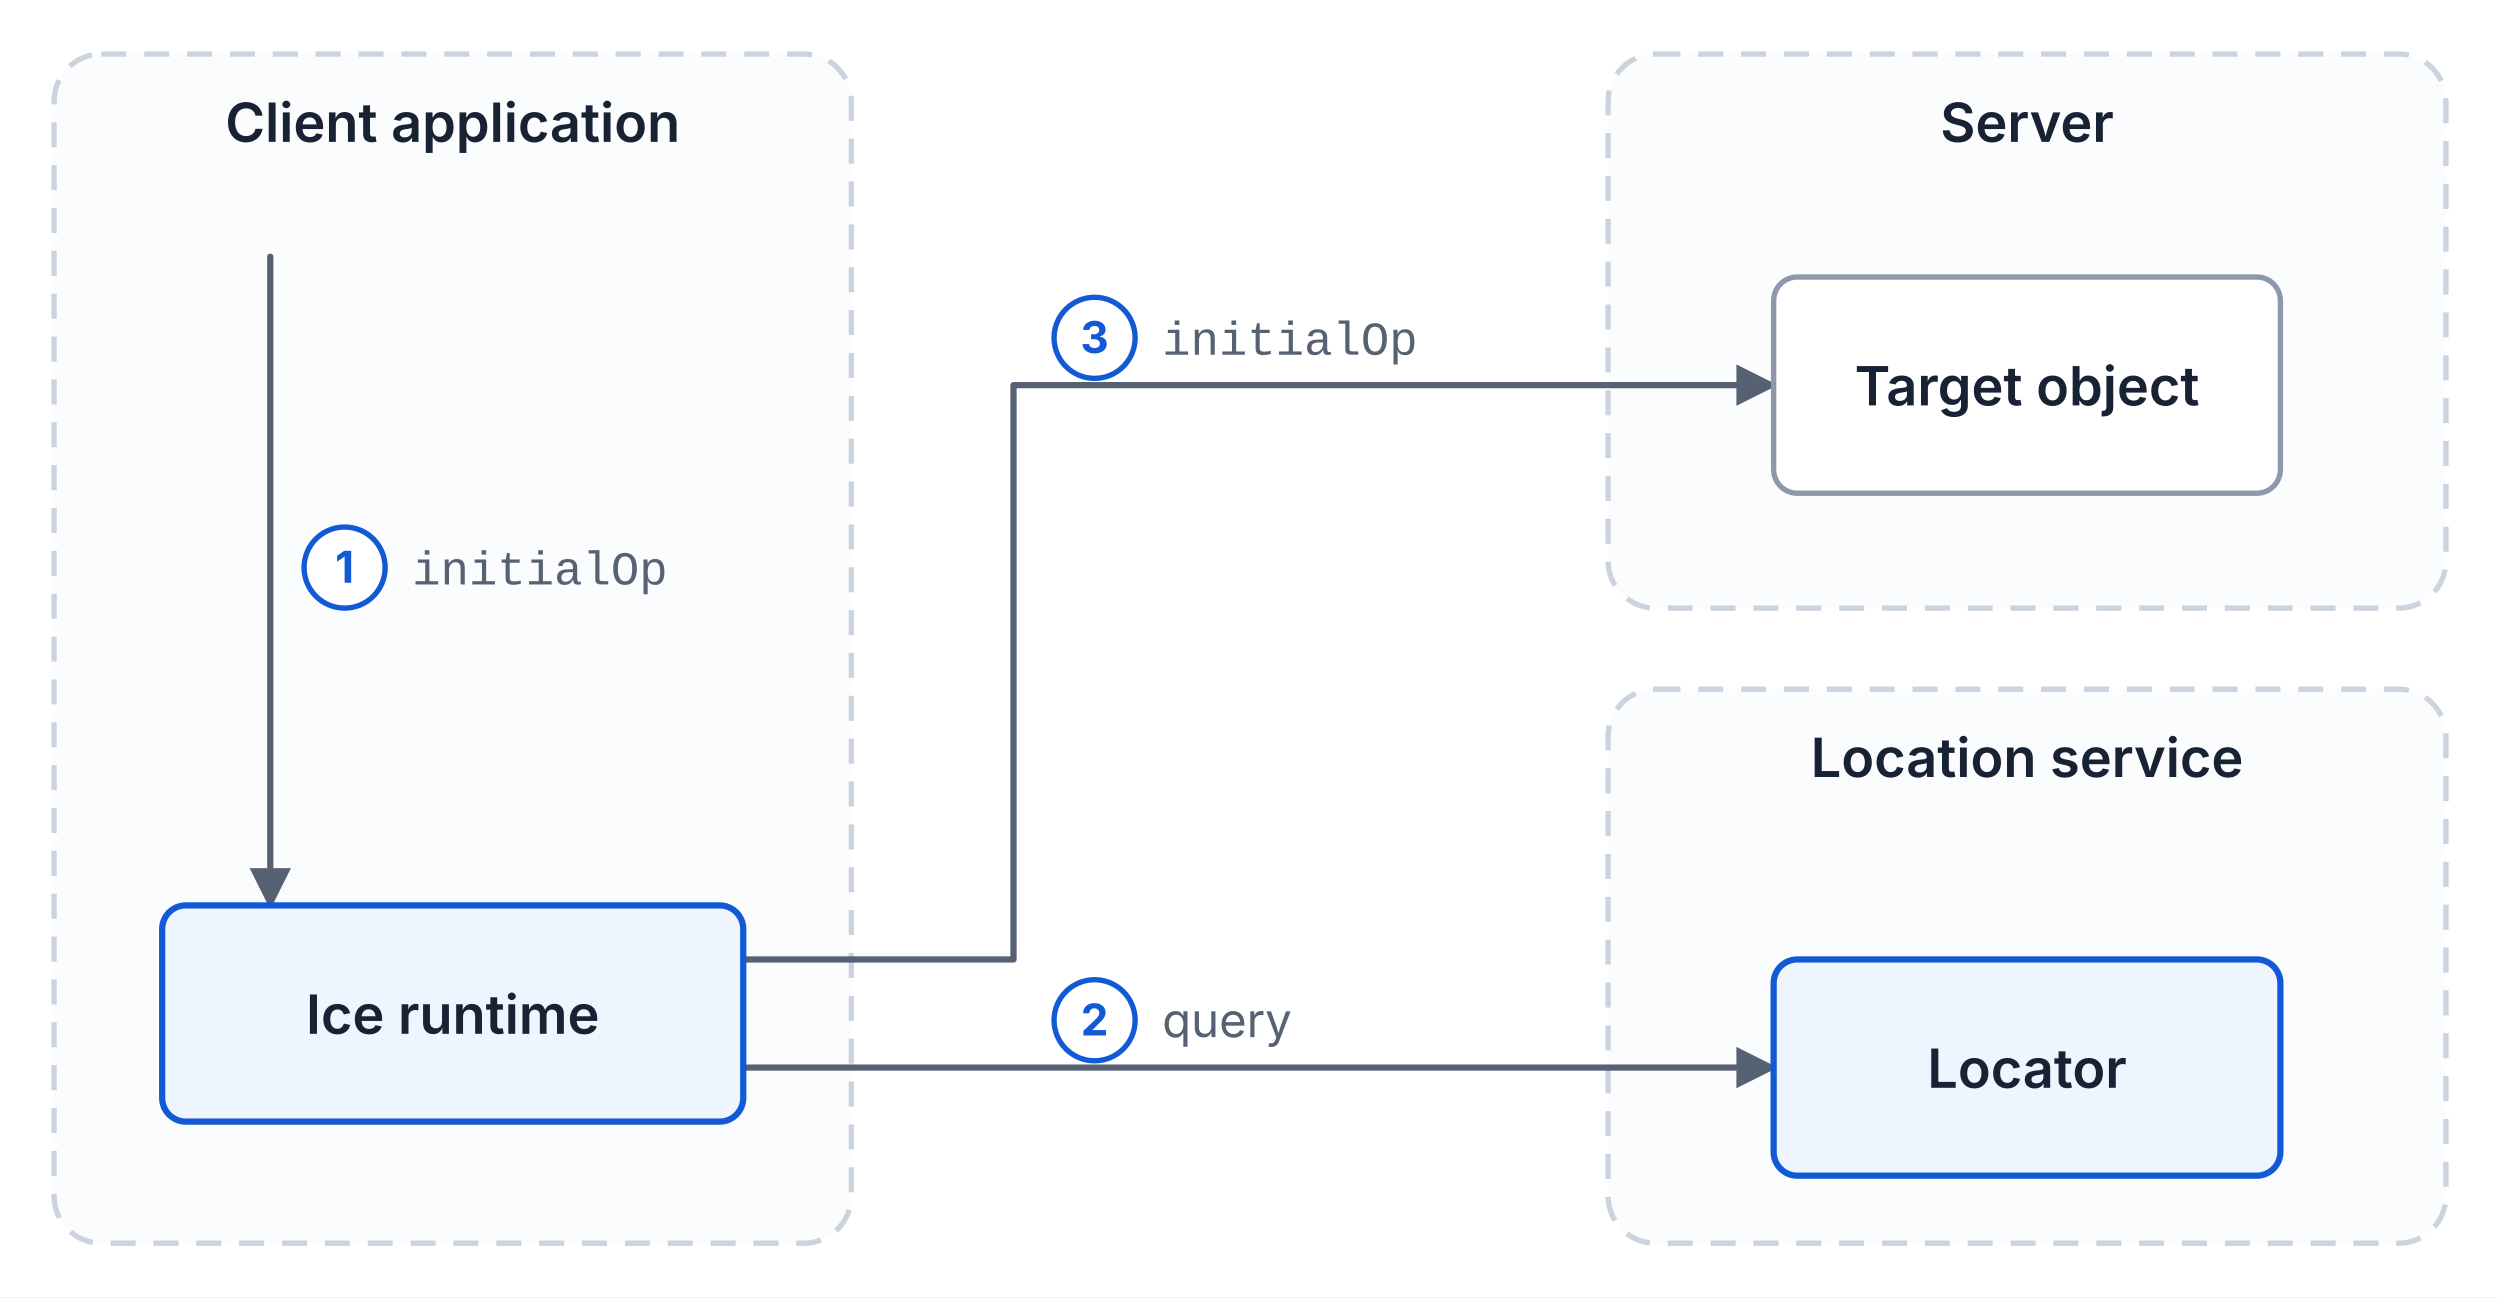
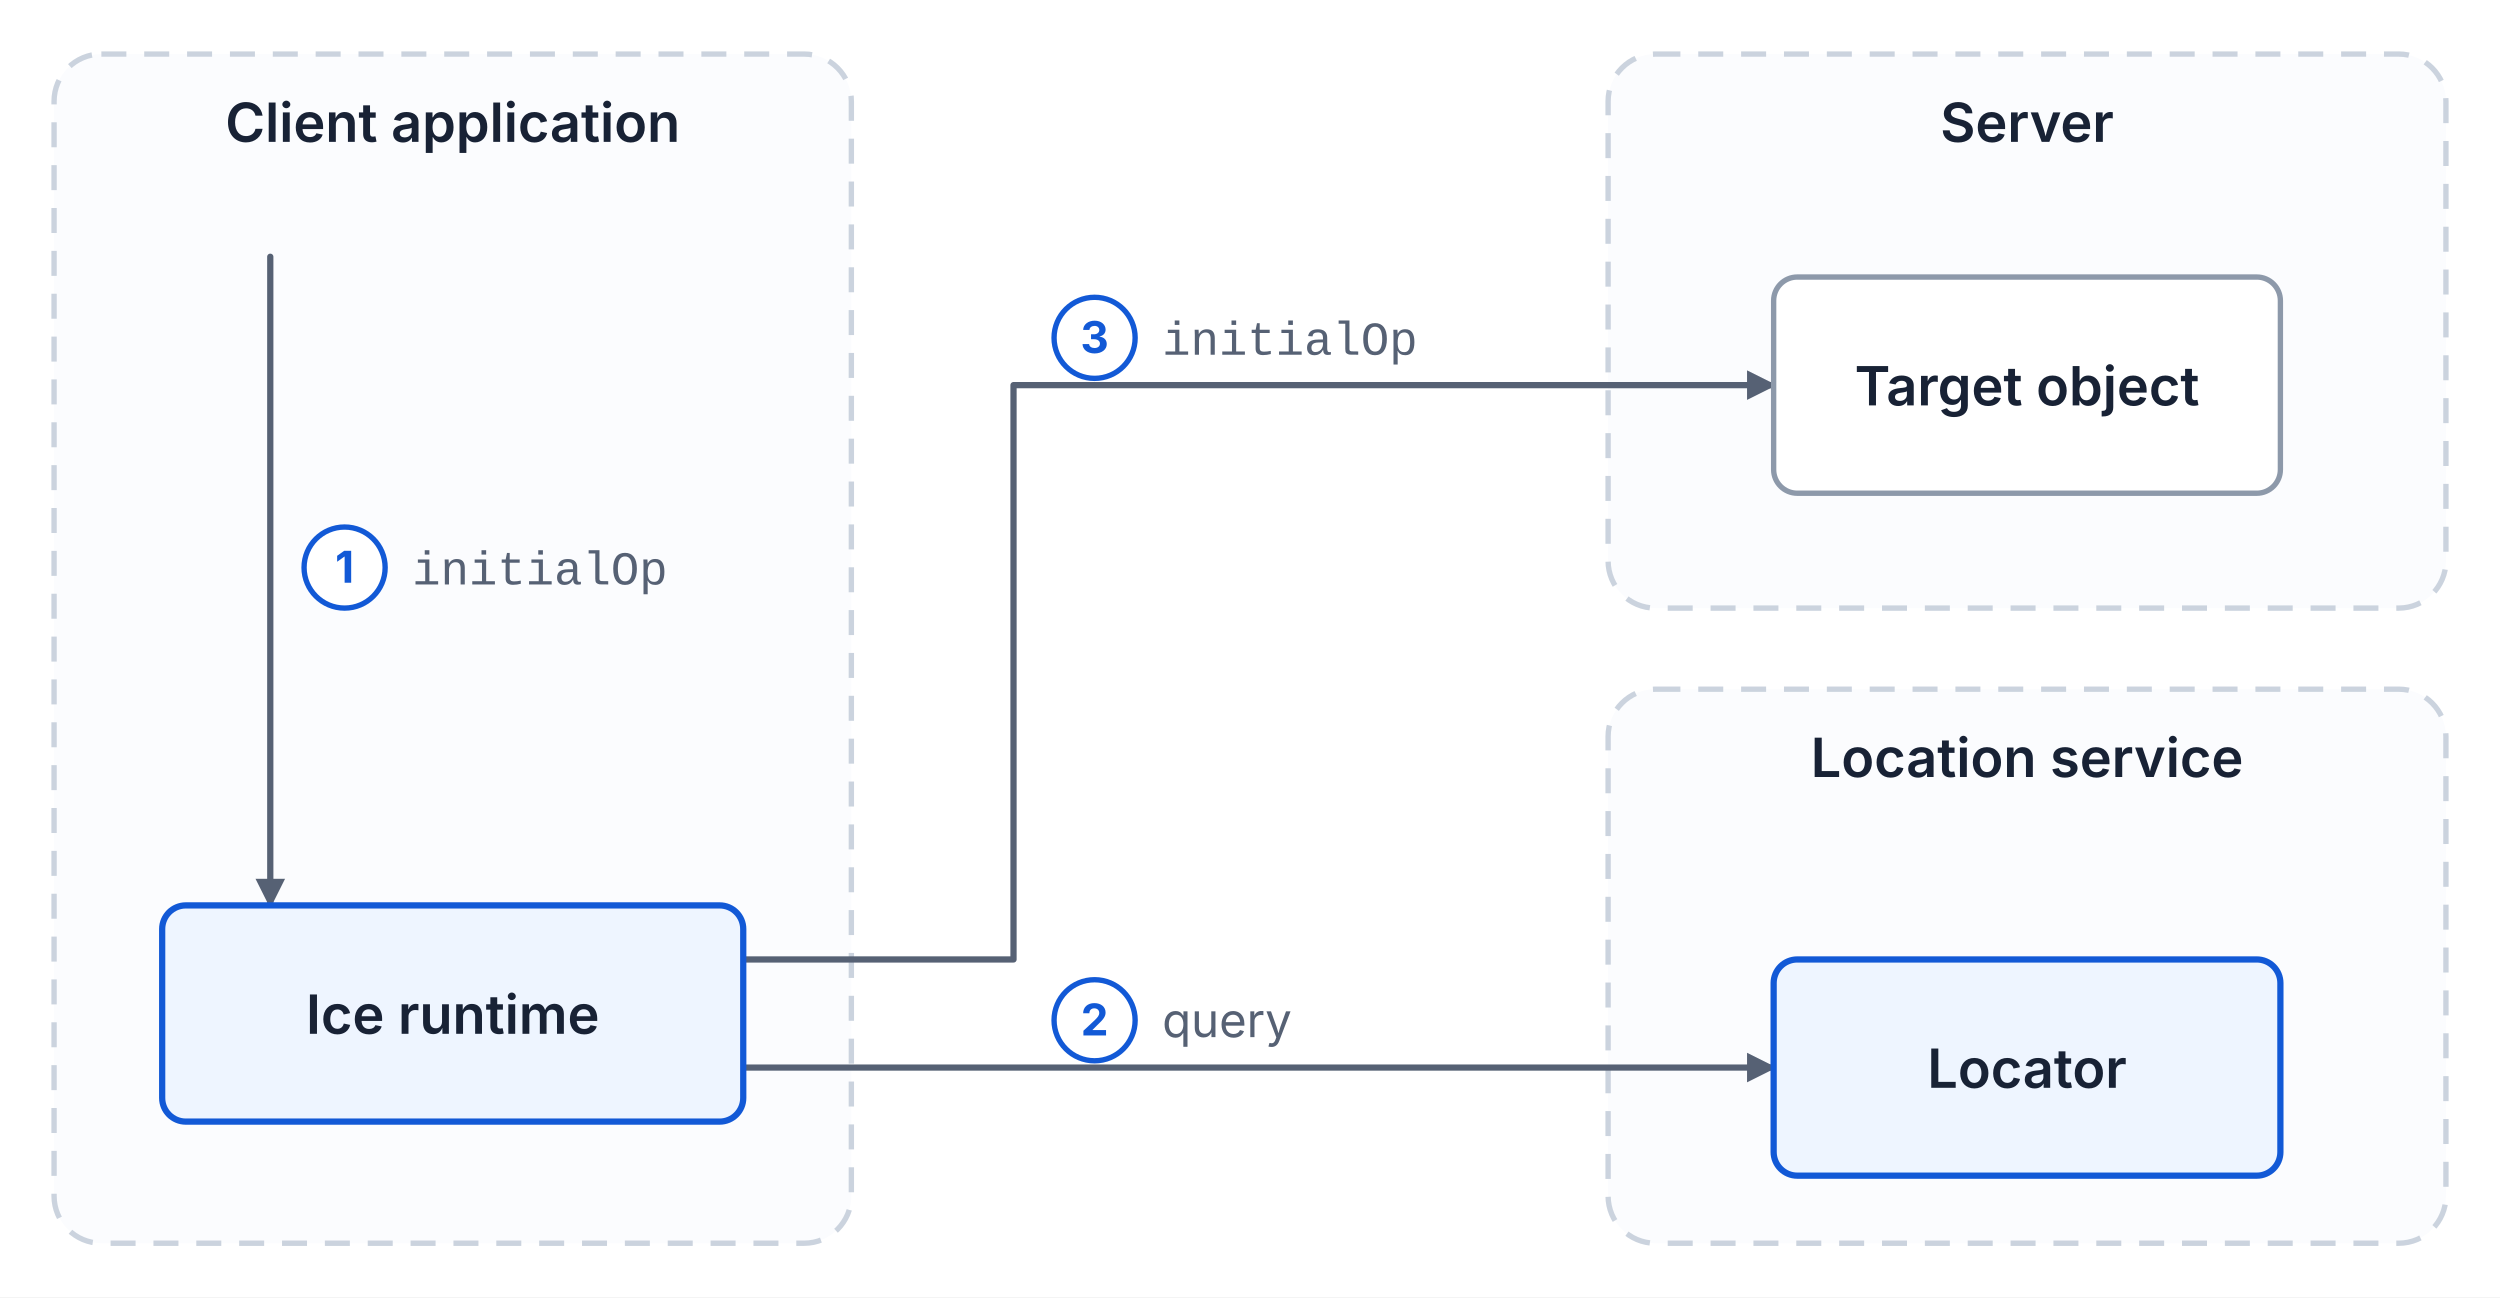
<svg xmlns="http://www.w3.org/2000/svg" width="700" height="363.24" viewBox="0 0 740 384" role="img" aria-labelledby="title description">
  <defs>
-     <marker id="arrow" viewBox="0 0 8 8" refX="7.2" refY="4" markerWidth="7" markerHeight="7" orient="auto-start-reverse">
+     <marker id="arrow" viewBox="0 0 8 8" refX="7.2" refY="4" markerWidth="5" markerHeight="5" orient="auto-start-reverse">
      <path d="M 0 0 L 8 4 L 0 8 Z" fill="#566174" />
    </marker>
    <circle id="step-badge-shape" cx="0" cy="0" r="12" fill="#ffffff" stroke="#1259d6" stroke-width="1.5" vector-effect="non-scaling-stroke" />
  </defs>
  <style>
    text {
      fill: #182235;
      font-family: Inter, ui-sans-serif, system-ui, -apple-system, BlinkMacSystemFont, "Segoe UI", sans-serif;
    }
    .label {
      font-size: 16px;
      font-weight: 600;
      text-anchor: middle;
    }
    .annotation {
      fill: #566174;
      font-size: 14px;
    }
    .code {
      font-family: ui-monospace, SFMono-Regular, Menlo, Monaco, Consolas, "Liberation Mono", monospace;
    }
    .step-number {
      fill: #1259d6;
      font-size: 13px;
      font-weight: 700;
      text-anchor: middle;
    }
    .application {
      fill: #ffffff;
      stroke: #8d99aa;
      stroke-width: 1.5;
    }
    .runtime {
      fill: #eef5ff;
      stroke: #1259d6;
      stroke-width: 1.75;
    }
    .boundary {
      fill: #fbfcfe;
      stroke: #cbd3de;
      stroke-width: 1.5;
      stroke-dasharray: 7 5;
    }
    .connector {
      fill: none;
      stroke: #566174;
      stroke-width: 1.75;
      stroke-linecap: round;
      stroke-linejoin: round;
    }
    .one-way {
      marker-end: url(#arrow);
    }
  </style>
  <rect width="740" height="384" fill="#ffffff" />
  <g id="boundaries" aria-hidden="true">
    <rect class="boundary" x="16" y="16" width="236" height="352" rx="14" vector-effect="non-scaling-stroke" />
    <rect class="boundary" x="476" y="16" width="248" height="164" rx="14" vector-effect="non-scaling-stroke" />
    <rect class="boundary" x="476" y="204" width="248" height="164" rx="14" vector-effect="non-scaling-stroke" />
  </g>
  <g id="connectors" aria-hidden="true">
    <path class="connector one-way" d="M 80 76 V 268" vector-effect="non-scaling-stroke" />
    <path class="connector one-way" d="M 220 316 H 525" vector-effect="non-scaling-stroke" />
    <path class="connector one-way" d="M 220 284 H 300 V 114 H 525" vector-effect="non-scaling-stroke" />
  </g>
  <g id="components" aria-hidden="true">
    <rect class="runtime" x="48" y="268" width="172" height="64" rx="7" vector-effect="non-scaling-stroke" />
    <rect class="application" x="525" y="82" width="150" height="64" rx="7" vector-effect="non-scaling-stroke" />
    <rect class="runtime" x="525" y="284" width="150" height="64" rx="7" vector-effect="non-scaling-stroke" />
  </g>
  <g id="labels">
    <text class="label" x="134" y="42">Client application</text>
    <text class="label" x="134" y="306">Ice runtime</text>
    <text class="label" x="600" y="42">Server</text>
    <text class="label" x="600" y="120">Target object</text>
    <text class="label" x="600" y="230">Location service</text>
    <text class="label" x="600" y="322">Locator</text>
    <use href="#step-badge-shape" x="102" y="168" />
    <text class="step-number" x="102" y="172.5">1</text>
    <text class="annotation code" x="122" y="173">initialOp</text>
    <use href="#step-badge-shape" x="324" y="302" />
    <text class="step-number" x="324" y="306.5">2</text>
    <text class="annotation" x="344" y="307">query</text>
    <use href="#step-badge-shape" x="324" y="100" />
    <text class="step-number" x="324" y="104.5">3</text>
    <text class="annotation code" x="344" y="105">initialOp</text>
  </g>
</svg>
